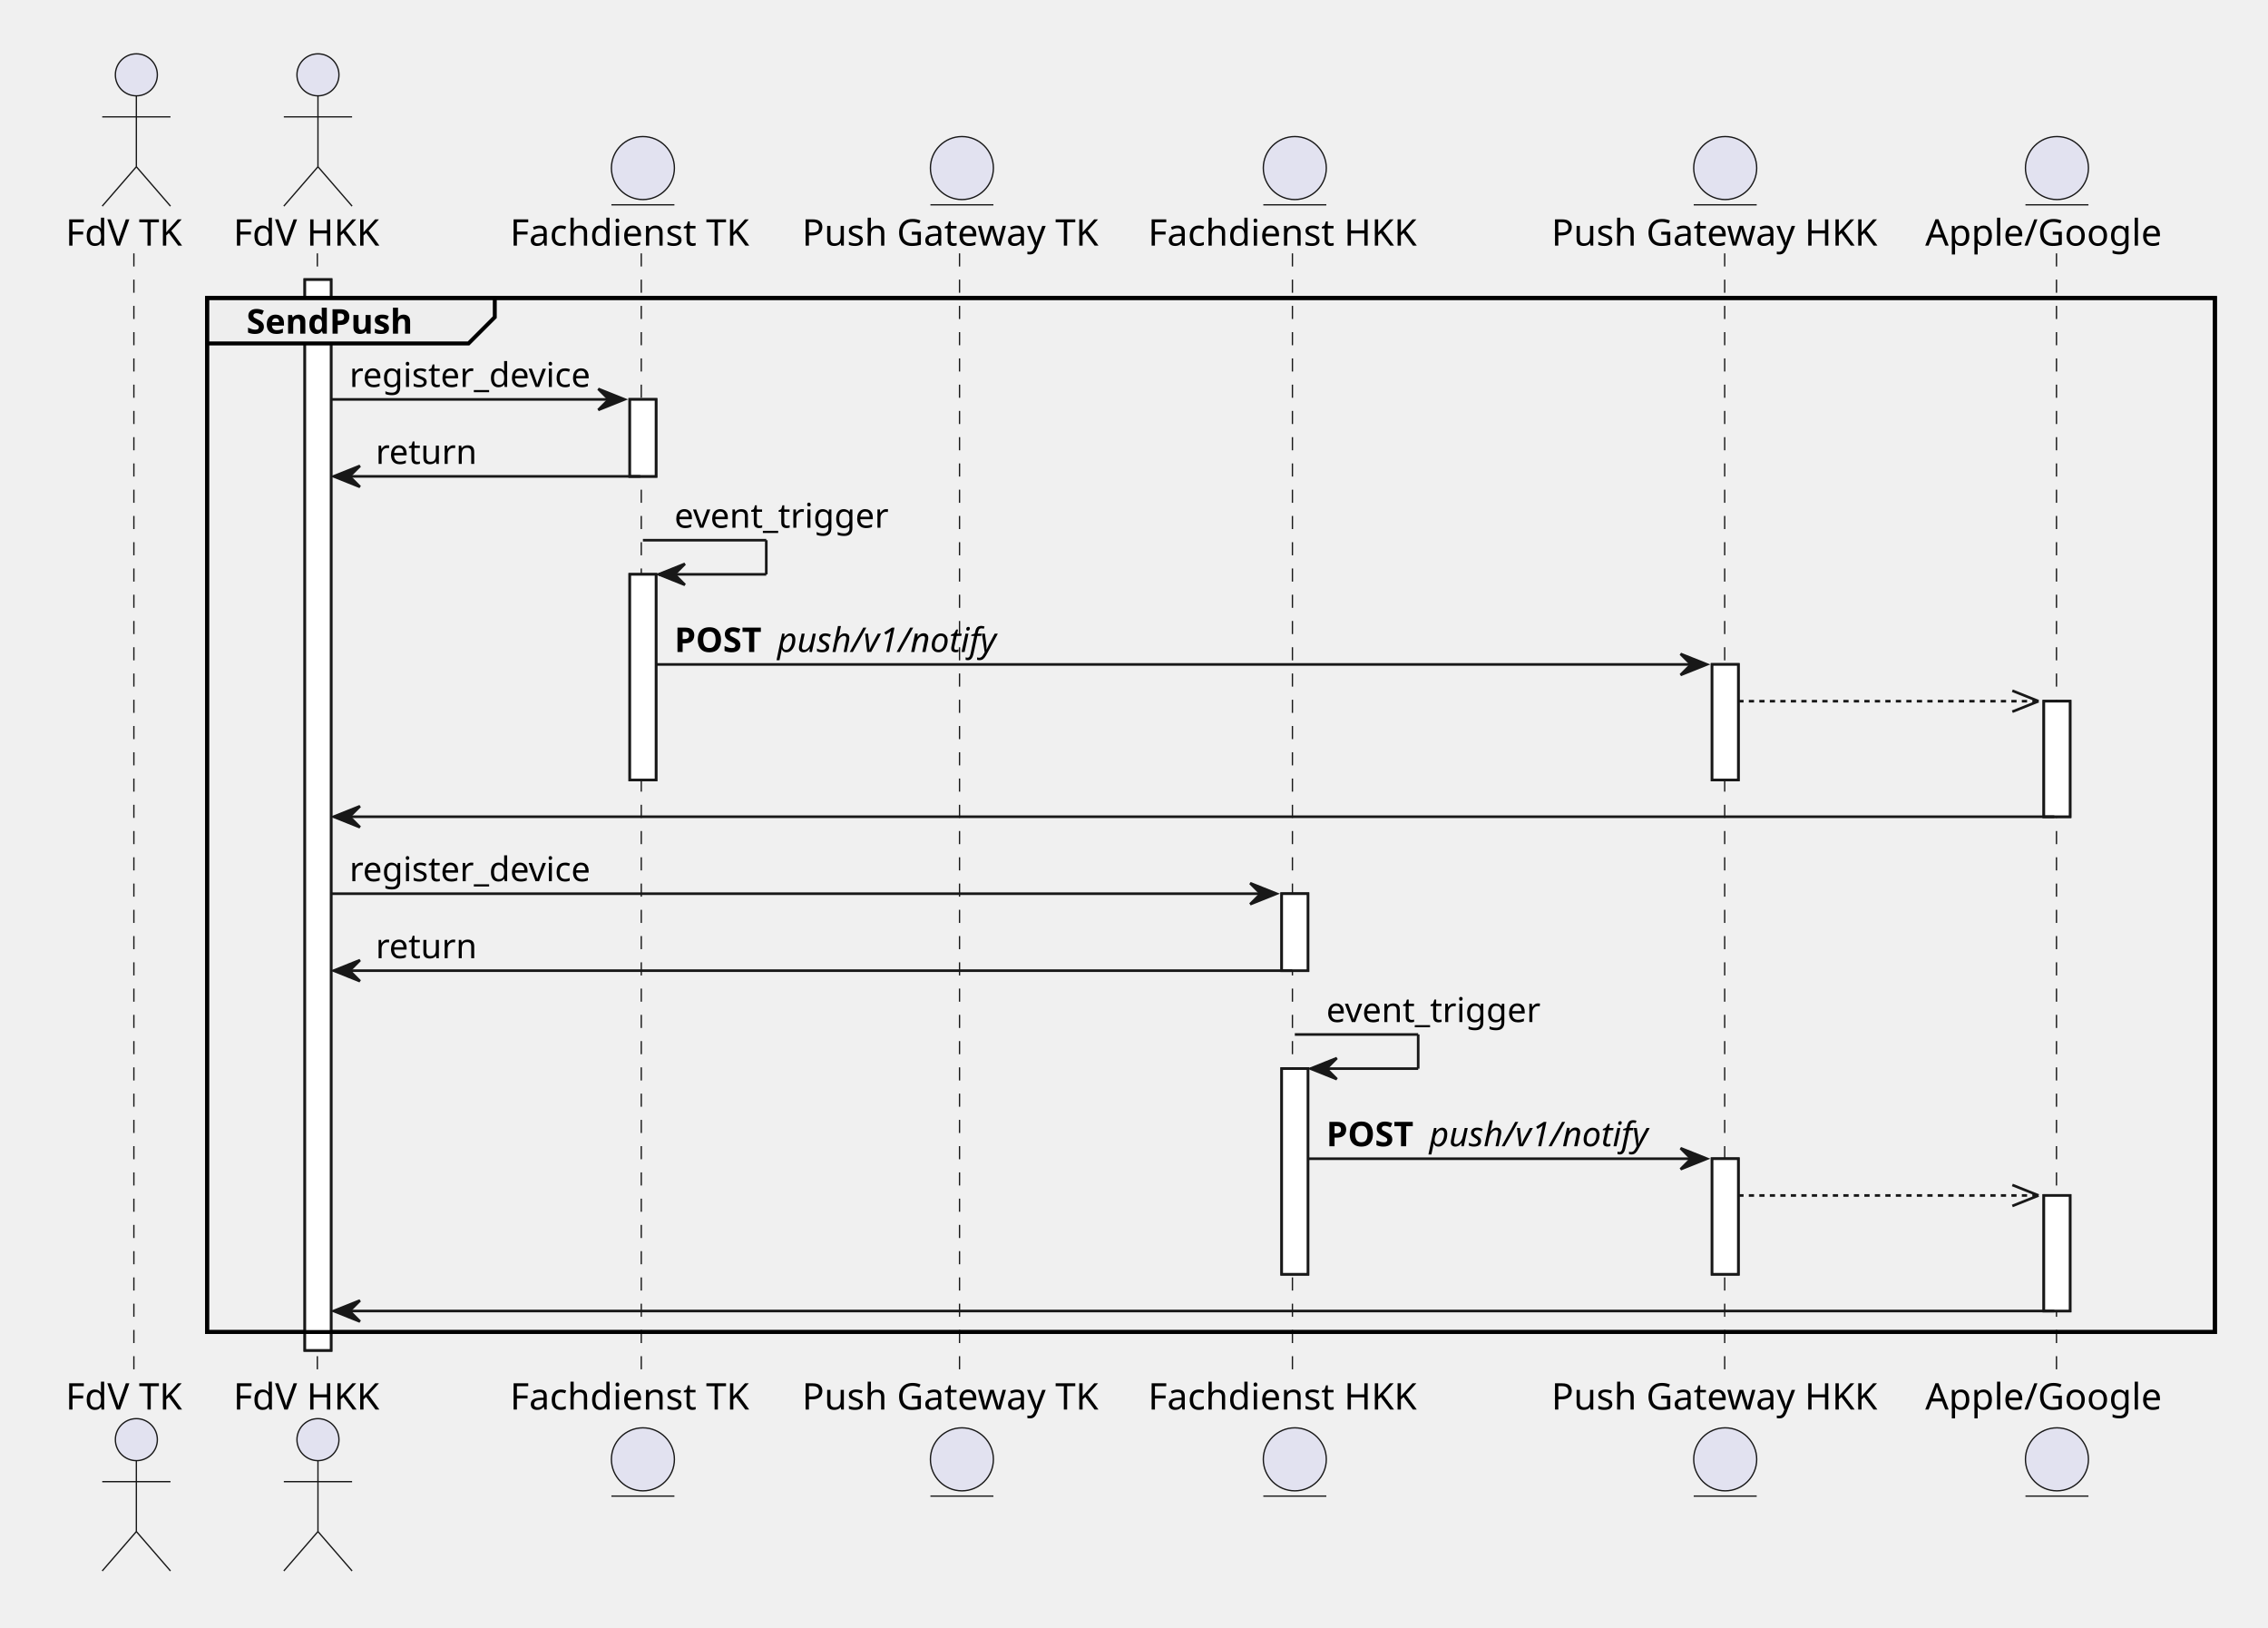
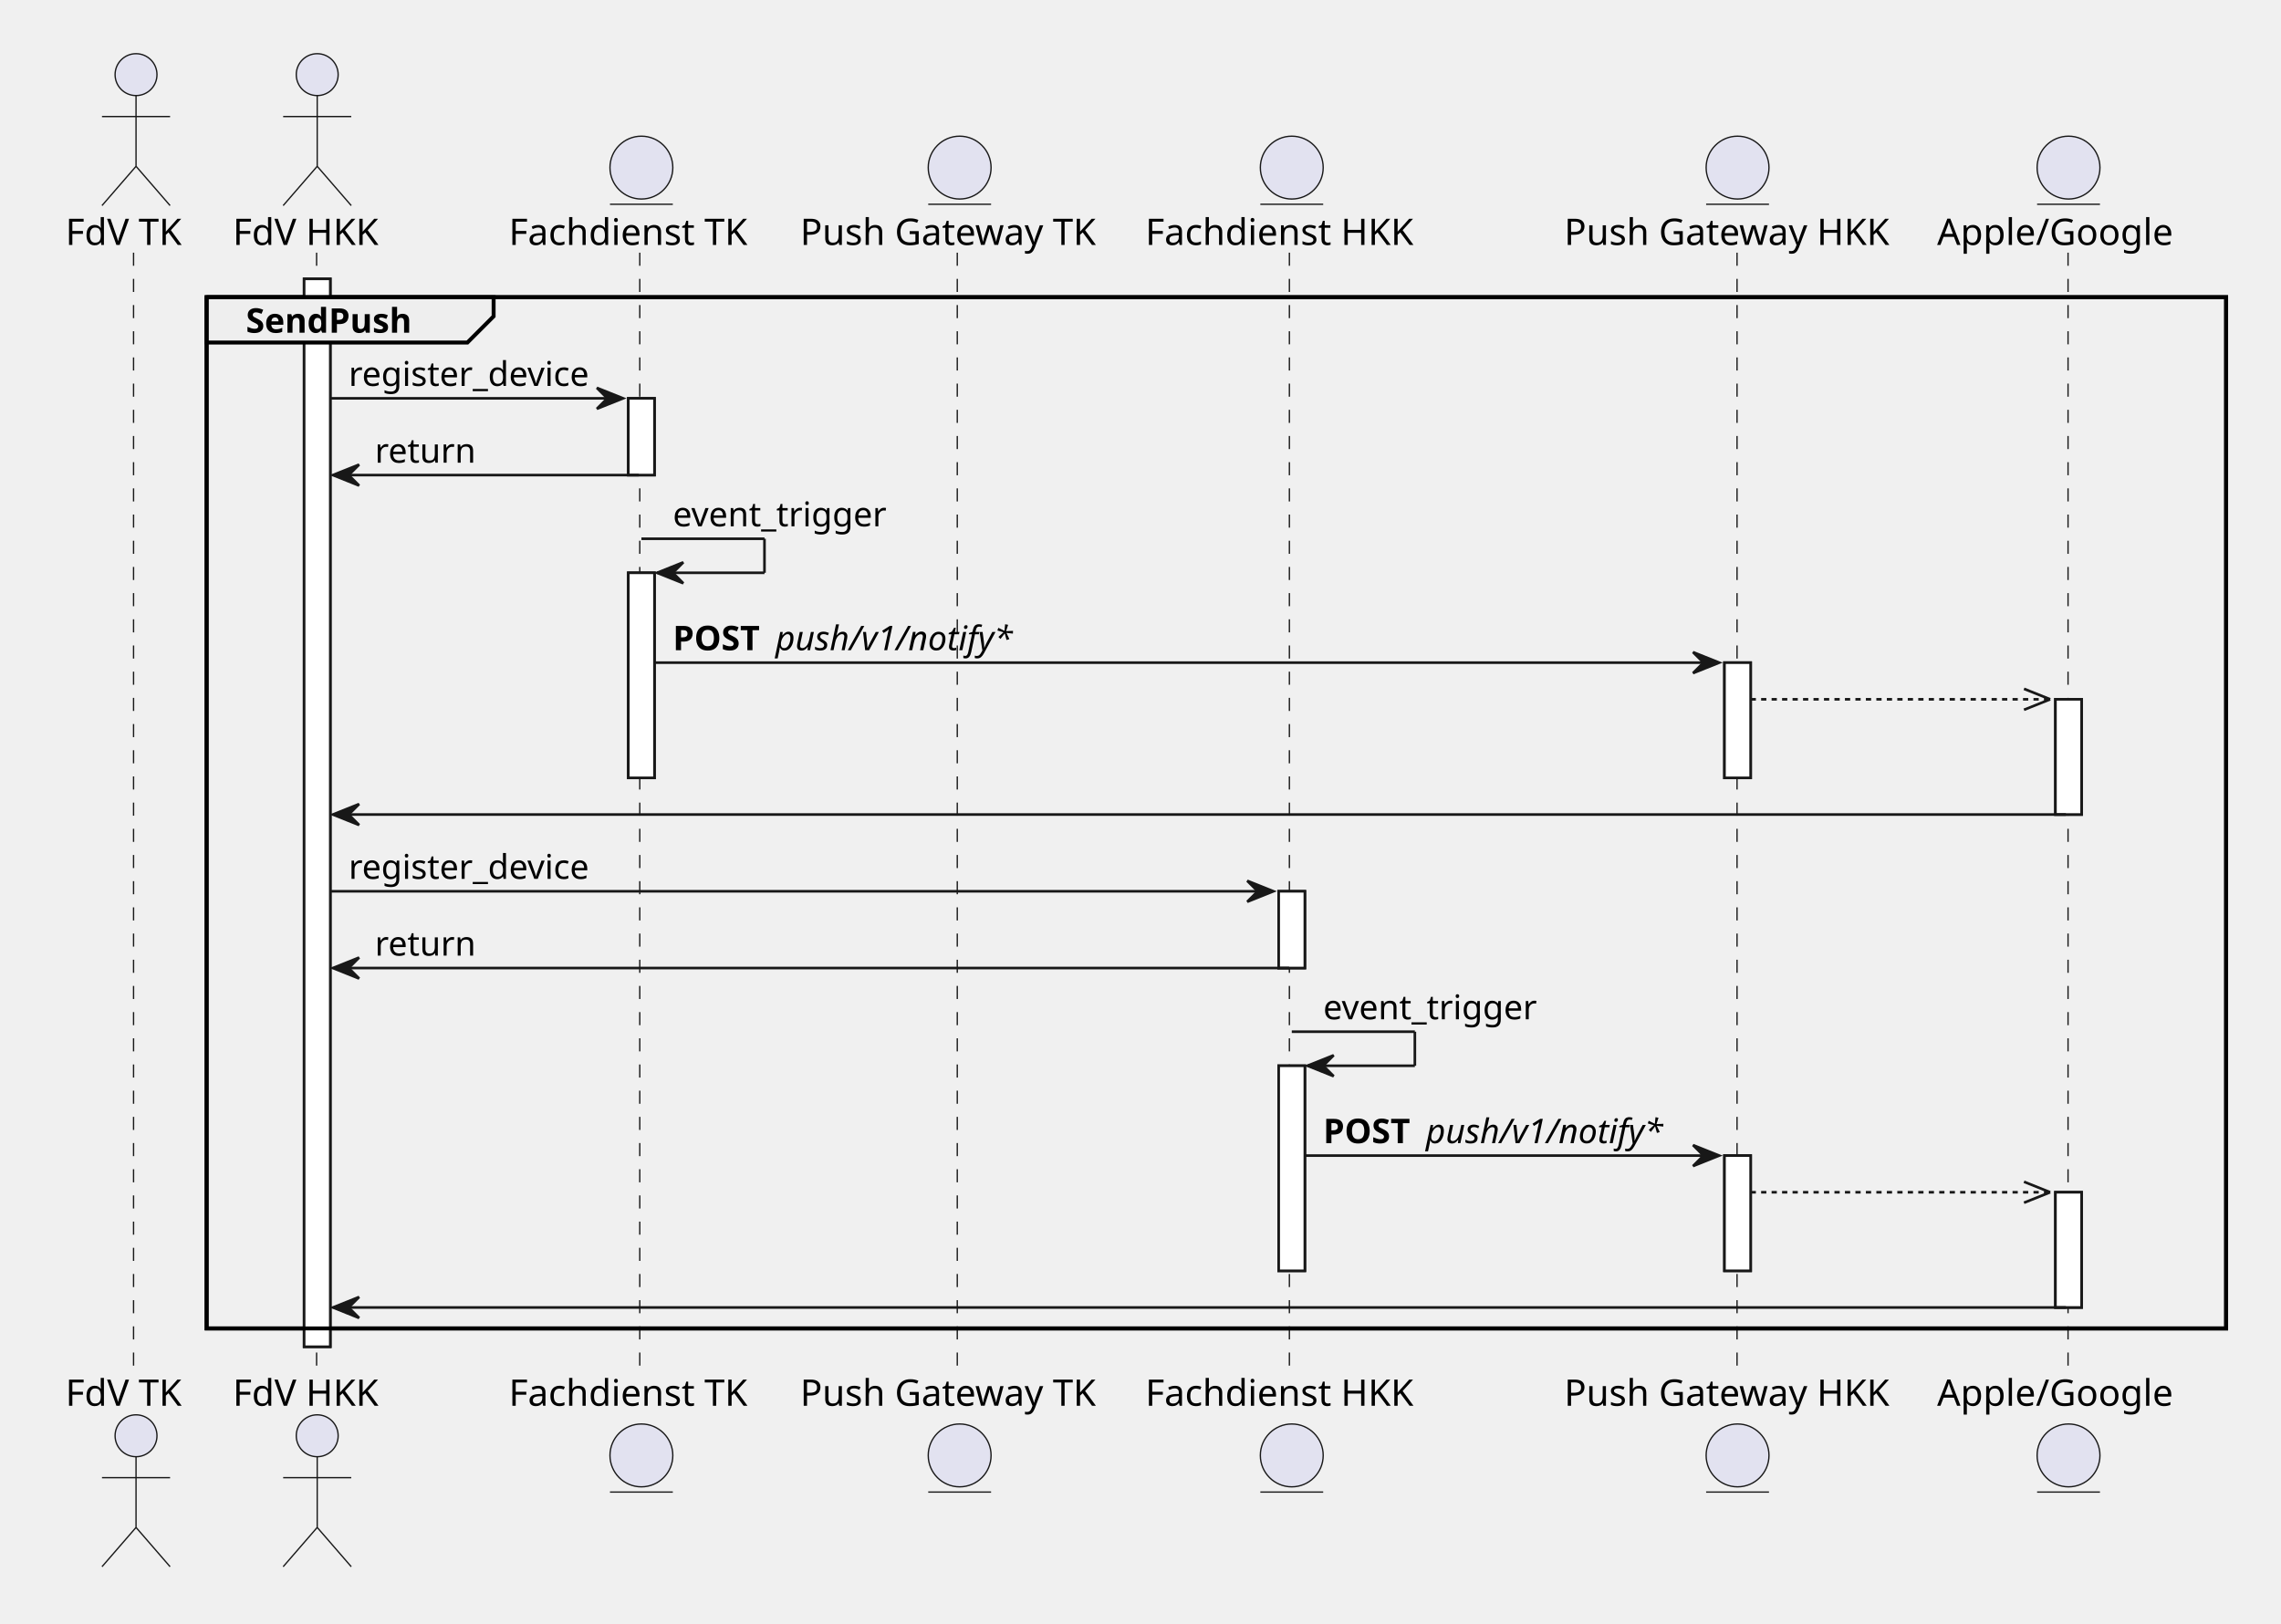
- <svg xmlns="http://www.w3.org/2000/svg" contentStyleType="text/css" data-diagram-type="SEQUENCE" height="620px" preserveAspectRatio="none" style="width:864px;height:620px;background:#FFFFFF;" version="1.1" viewBox="0 0 864 620" width="864px" zoomAndPan="magnify">
+ <svg xmlns="http://www.w3.org/2000/svg" contentStyleType="text/css" data-diagram-type="SEQUENCE" height="620px" preserveAspectRatio="none" style="width:871px;height:620px;background:#FFFFFF;" version="1.1" viewBox="0 0 871 620" width="871px" zoomAndPan="magnify">
  <defs />
  <g>
    <g>
      <rect fill="#FFFFFF" height="407.795" style="stroke:#181818;stroke-width:1;" width="10" x="116.126" y="106.488" />
    </g>
    <g>
      <rect fill="#FFFFFF" height="29.311" style="stroke:#181818;stroke-width:1;" width="10" x="239.916" y="152.109" />
    </g>
    <g>
      <rect fill="#FFFFFF" height="78.311" style="stroke:#181818;stroke-width:1;" width="10" x="239.916" y="218.731" />
    </g>
    <g>
      <rect fill="#FFFFFF" height="29.311" style="stroke:#181818;stroke-width:1;" width="10" x="488.263" y="340.352" />
    </g>
    <g>
      <rect fill="#FFFFFF" height="78.311" style="stroke:#181818;stroke-width:1;" width="10" x="488.263" y="406.973" />
    </g>
    <g>
-       <rect fill="#FFFFFF" height="44" style="stroke:#181818;stroke-width:1;" width="10" x="652.221" y="253.041" />
-     </g>
-     <g>
-       <rect fill="#FFFFFF" height="44" style="stroke:#181818;stroke-width:1;" width="10" x="652.221" y="441.283" />
-     </g>
-     <g>
-       <rect fill="#FFFFFF" height="44" style="stroke:#181818;stroke-width:1;" width="10" x="778.601" y="267.041" />
-     </g>
-     <g>
-       <rect fill="#FFFFFF" height="44" style="stroke:#181818;stroke-width:1;" width="10" x="778.601" y="455.283" />
-     </g>
-     <rect fill="none" height="393.795" style="stroke:#000000;stroke-width:1.5;" width="764.89" x="78.893" y="113.488" />
+       <rect fill="#FFFFFF" height="44" style="stroke:#181818;stroke-width:1;" width="10" x="658.486" y="253.041" />
+     </g>
+     <g>
+       <rect fill="#FFFFFF" height="44" style="stroke:#181818;stroke-width:1;" width="10" x="658.486" y="441.283" />
+     </g>
+     <g>
+       <rect fill="#FFFFFF" height="44" style="stroke:#181818;stroke-width:1;" width="10" x="784.866" y="267.041" />
+     </g>
+     <g>
+       <rect fill="#FFFFFF" height="44" style="stroke:#181818;stroke-width:1;" width="10" x="784.866" y="455.283" />
+     </g>
+     <rect fill="none" height="393.795" style="stroke:#000000;stroke-width:1.5;" width="771.155" x="78.893" y="113.488" />
    <g>
      <rect fill="#000000" fill-opacity="0" height="427.795" width="8" x="47.946" y="96.488" />
-       <line style="stroke:#181818;stroke-width:0.5;stroke-dasharray:5.0,5.0;" x1="51" x2="51" y1="96.488" y2="524.283" />
+       <line style="stroke:#181818;stroke-width:0.5;stroke-dasharray:5,5;" x1="51" x2="51" y1="96.488" y2="524.283" />
    </g>
    <g>
      <rect fill="#000000" fill-opacity="0" height="427.795" width="8" x="117.126" y="96.488" />
-       <line style="stroke:#181818;stroke-width:0.5;stroke-dasharray:5.0,5.0;" x1="120.893" x2="120.893" y1="96.488" y2="524.283" />
+       <line style="stroke:#181818;stroke-width:0.5;stroke-dasharray:5,5;" x1="120.893" x2="120.893" y1="96.488" y2="524.283" />
    </g>
    <g>
      <rect fill="#000000" fill-opacity="0" height="427.795" width="8" x="240.916" y="96.488" />
-       <line style="stroke:#181818;stroke-width:0.5;stroke-dasharray:5.0,5.0;" x1="244.297" x2="244.297" y1="96.488" y2="524.283" />
+       <line style="stroke:#181818;stroke-width:0.5;stroke-dasharray:5,5;" x1="244.297" x2="244.297" y1="96.488" y2="524.283" />
    </g>
    <g>
      <rect fill="#000000" fill-opacity="0" height="427.795" width="8" x="362.446" y="96.488" />
-       <line style="stroke:#181818;stroke-width:0.5;stroke-dasharray:5.0,5.0;" x1="365.535" x2="365.535" y1="96.488" y2="524.283" />
+       <line style="stroke:#181818;stroke-width:0.5;stroke-dasharray:5,5;" x1="365.535" x2="365.535" y1="96.488" y2="524.283" />
    </g>
    <g>
      <rect fill="#000000" fill-opacity="0" height="427.795" width="8" x="489.263" y="96.488" />
-       <line style="stroke:#181818;stroke-width:0.5;stroke-dasharray:5.0,5.0;" x1="492.356" x2="492.356" y1="96.488" y2="524.283" />
-     </g>
-     <g>
-       <rect fill="#000000" fill-opacity="0" height="427.795" width="8" x="653.221" y="96.488" />
-       <line style="stroke:#181818;stroke-width:0.5;stroke-dasharray:5.0,5.0;" x1="657.023" x2="657.023" y1="96.488" y2="524.283" />
-     </g>
-     <g>
-       <rect fill="#000000" fill-opacity="0" height="427.795" width="8" x="779.601" y="96.488" />
-       <line style="stroke:#181818;stroke-width:0.5;stroke-dasharray:5.0,5.0;" x1="783.419" x2="783.419" y1="96.488" y2="524.283" />
+       <line style="stroke:#181818;stroke-width:0.5;stroke-dasharray:5,5;" x1="492.356" x2="492.356" y1="96.488" y2="524.283" />
+     </g>
+     <g>
+       <rect fill="#000000" fill-opacity="0" height="427.795" width="8" x="659.486" y="96.488" />
+       <line style="stroke:#181818;stroke-width:0.5;stroke-dasharray:5,5;" x1="663.288" x2="663.288" y1="96.488" y2="524.283" />
+     </g>
+     <g>
+       <rect fill="#000000" fill-opacity="0" height="427.795" width="8" x="785.866" y="96.488" />
+       <line style="stroke:#181818;stroke-width:0.5;stroke-dasharray:5,5;" x1="789.684" x2="789.684" y1="96.488" y2="524.283" />
    </g>
    <g class="participant participant-head" data-participant="App">
      <text fill="#000000" font-family="sans-serif" font-size="14" lengthAdjust="spacing" textLength="47.893" x="25" y="93.535">FdV TK</text>
      <ellipse cx="51.946" cy="28.5" fill="#E2E2F0" rx="8" ry="8" style="stroke:#181818;stroke-width:0.5;" />
      <path d="M51.946,36.5 L51.946,63.5 M38.946,44.5 L64.946,44.5 M51.946,63.5 L38.946,78.5 M51.946,63.5 L64.946,78.5" fill="none" style="stroke:#181818;stroke-width:0.5;" />
    </g>
    <g class="participant participant-tail" data-participant="App">
      <text fill="#000000" font-family="sans-serif" font-size="14" lengthAdjust="spacing" textLength="47.893" x="25" y="536.818">FdV TK</text>
      <ellipse cx="51.946" cy="548.271" fill="#E2E2F0" rx="8" ry="8" style="stroke:#181818;stroke-width:0.5;" />
      <path d="M51.946,556.271 L51.946,583.271 M38.946,564.271 L64.946,564.271 M51.946,583.271 L38.946,598.271 M51.946,583.271 L64.946,598.271" fill="none" style="stroke:#181818;stroke-width:0.5;" />
    </g>
    <g class="participant participant-head" data-participant="App2">
      <text fill="#000000" font-family="sans-serif" font-size="14" lengthAdjust="spacing" textLength="58.468" x="88.893" y="93.535">FdV HKK</text>
      <ellipse cx="121.126" cy="28.5" fill="#E2E2F0" rx="8" ry="8" style="stroke:#181818;stroke-width:0.5;" />
      <path d="M121.126,36.5 L121.126,63.5 M108.126,44.5 L134.126,44.5 M121.126,63.5 L108.126,78.5 M121.126,63.5 L134.126,78.5" fill="none" style="stroke:#181818;stroke-width:0.5;" />
    </g>
    <g class="participant participant-tail" data-participant="App2">
      <text fill="#000000" font-family="sans-serif" font-size="14" lengthAdjust="spacing" textLength="58.468" x="88.893" y="536.818">FdV HKK</text>
      <ellipse cx="121.126" cy="548.271" fill="#E2E2F0" rx="8" ry="8" style="stroke:#181818;stroke-width:0.5;" />
      <path d="M121.126,556.271 L121.126,583.271 M108.126,564.271 L134.126,564.271 M121.126,583.271 L108.126,598.271 M121.126,583.271 L134.126,598.271" fill="none" style="stroke:#181818;stroke-width:0.5;" />
    </g>
    <g class="participant participant-head" data-participant="Fachdienst">
      <text fill="#000000" font-family="sans-serif" font-size="14" lengthAdjust="spacing" textLength="95.238" x="194.297" y="93.535">Fachdienst TK</text>
      <ellipse cx="244.916" cy="64" fill="#E2E2F0" rx="12" ry="12" style="stroke:#181818;stroke-width:0.5;" />
      <line style="stroke:#181818;stroke-width:0.5;" x1="232.916" x2="256.916" y1="78" y2="78" />
    </g>
    <g class="participant participant-tail" data-participant="Fachdienst">
      <text fill="#000000" font-family="sans-serif" font-size="14" lengthAdjust="spacing" textLength="95.238" x="194.297" y="536.818">Fachdienst TK</text>
      <ellipse cx="244.916" cy="555.771" fill="#E2E2F0" rx="12" ry="12" style="stroke:#181818;stroke-width:0.5;" />
      <line style="stroke:#181818;stroke-width:0.5;" x1="232.916" x2="256.916" y1="569.771" y2="569.771" />
    </g>
    <g class="participant participant-head" data-participant="NotificationService">
      <text fill="#000000" font-family="sans-serif" font-size="14" lengthAdjust="spacing" textLength="115.821" x="305.535" y="93.535">Push Gateway TK</text>
      <ellipse cx="366.446" cy="64" fill="#E2E2F0" rx="12" ry="12" style="stroke:#181818;stroke-width:0.5;" />
      <line style="stroke:#181818;stroke-width:0.5;" x1="354.446" x2="378.446" y1="78" y2="78" />
    </g>
    <g class="participant participant-tail" data-participant="NotificationService">
      <text fill="#000000" font-family="sans-serif" font-size="14" lengthAdjust="spacing" textLength="115.821" x="305.535" y="536.818">Push Gateway TK</text>
      <ellipse cx="366.446" cy="555.771" fill="#E2E2F0" rx="12" ry="12" style="stroke:#181818;stroke-width:0.5;" />
      <line style="stroke:#181818;stroke-width:0.5;" x1="354.446" x2="378.446" y1="569.771" y2="569.771" />
    </g>
    <g class="participant participant-head" data-participant="Fachdienst2">
      <text fill="#000000" font-family="sans-serif" font-size="14" lengthAdjust="spacing" textLength="105.814" x="437.356" y="93.535">Fachdienst HKK</text>
      <ellipse cx="493.263" cy="64" fill="#E2E2F0" rx="12" ry="12" style="stroke:#181818;stroke-width:0.5;" />
      <line style="stroke:#181818;stroke-width:0.5;" x1="481.263" x2="505.263" y1="78" y2="78" />
    </g>
    <g class="participant participant-tail" data-participant="Fachdienst2">
      <text fill="#000000" font-family="sans-serif" font-size="14" lengthAdjust="spacing" textLength="105.814" x="437.356" y="536.818">Fachdienst HKK</text>
      <ellipse cx="493.263" cy="555.771" fill="#E2E2F0" rx="12" ry="12" style="stroke:#181818;stroke-width:0.5;" />
      <line style="stroke:#181818;stroke-width:0.5;" x1="481.263" x2="505.263" y1="569.771" y2="569.771" />
    </g>
    <g class="participant participant-head" data-participant="NotificationService2">
-       <text fill="#000000" font-family="sans-serif" font-size="14" lengthAdjust="spacing" textLength="126.397" x="591.023" y="93.535">Push Gateway HKK</text>
-       <ellipse cx="657.221" cy="64" fill="#E2E2F0" rx="12" ry="12" style="stroke:#181818;stroke-width:0.5;" />
-       <line style="stroke:#181818;stroke-width:0.5;" x1="645.221" x2="669.221" y1="78" y2="78" />
+       <text fill="#000000" font-family="sans-serif" font-size="14" lengthAdjust="spacing" textLength="126.397" x="597.288" y="93.535">Push Gateway HKK</text>
+       <ellipse cx="663.486" cy="64" fill="#E2E2F0" rx="12" ry="12" style="stroke:#181818;stroke-width:0.5;" />
+       <line style="stroke:#181818;stroke-width:0.5;" x1="651.486" x2="675.486" y1="78" y2="78" />
    </g>
    <g class="participant participant-tail" data-participant="NotificationService2">
-       <text fill="#000000" font-family="sans-serif" font-size="14" lengthAdjust="spacing" textLength="126.397" x="591.023" y="536.818">Push Gateway HKK</text>
-       <ellipse cx="657.221" cy="555.771" fill="#E2E2F0" rx="12" ry="12" style="stroke:#181818;stroke-width:0.5;" />
-       <line style="stroke:#181818;stroke-width:0.5;" x1="645.221" x2="669.221" y1="569.771" y2="569.771" />
+       <text fill="#000000" font-family="sans-serif" font-size="14" lengthAdjust="spacing" textLength="126.397" x="597.288" y="536.818">Push Gateway HKK</text>
+       <ellipse cx="663.486" cy="555.771" fill="#E2E2F0" rx="12" ry="12" style="stroke:#181818;stroke-width:0.5;" />
+       <line style="stroke:#181818;stroke-width:0.5;" x1="651.486" x2="675.486" y1="569.771" y2="569.771" />
    </g>
    <g class="participant participant-head" data-participant="NotificationProvider">
-       <text fill="#000000" font-family="sans-serif" font-size="14" lengthAdjust="spacing" textLength="94.363" x="733.419" y="93.535">Apple/Google</text>
-       <ellipse cx="783.601" cy="64" fill="#E2E2F0" rx="12" ry="12" style="stroke:#181818;stroke-width:0.5;" />
-       <line style="stroke:#181818;stroke-width:0.5;" x1="771.601" x2="795.601" y1="78" y2="78" />
+       <text fill="#000000" font-family="sans-serif" font-size="14" lengthAdjust="spacing" textLength="94.363" x="739.684" y="93.535">Apple/Google</text>
+       <ellipse cx="789.866" cy="64" fill="#E2E2F0" rx="12" ry="12" style="stroke:#181818;stroke-width:0.5;" />
+       <line style="stroke:#181818;stroke-width:0.5;" x1="777.866" x2="801.866" y1="78" y2="78" />
    </g>
    <g class="participant participant-tail" data-participant="NotificationProvider">
-       <text fill="#000000" font-family="sans-serif" font-size="14" lengthAdjust="spacing" textLength="94.363" x="733.419" y="536.818">Apple/Google</text>
-       <ellipse cx="783.601" cy="555.771" fill="#E2E2F0" rx="12" ry="12" style="stroke:#181818;stroke-width:0.5;" />
-       <line style="stroke:#181818;stroke-width:0.5;" x1="771.601" x2="795.601" y1="569.771" y2="569.771" />
+       <text fill="#000000" font-family="sans-serif" font-size="14" lengthAdjust="spacing" textLength="94.363" x="739.684" y="536.818">Apple/Google</text>
+       <ellipse cx="789.866" cy="555.771" fill="#E2E2F0" rx="12" ry="12" style="stroke:#181818;stroke-width:0.5;" />
+       <line style="stroke:#181818;stroke-width:0.5;" x1="777.866" x2="801.866" y1="569.771" y2="569.771" />
    </g>
    <g>
      <rect fill="#FFFFFF" height="407.795" style="stroke:#181818;stroke-width:1;" width="10" x="116.126" y="106.488" />
    </g>
    <g>
      <rect fill="#FFFFFF" height="29.311" style="stroke:#181818;stroke-width:1;" width="10" x="239.916" y="152.109" />
    </g>
    <g>
      <rect fill="#FFFFFF" height="78.311" style="stroke:#181818;stroke-width:1;" width="10" x="239.916" y="218.731" />
    </g>
    <g>
      <rect fill="#FFFFFF" height="29.311" style="stroke:#181818;stroke-width:1;" width="10" x="488.263" y="340.352" />
    </g>
    <g>
      <rect fill="#FFFFFF" height="78.311" style="stroke:#181818;stroke-width:1;" width="10" x="488.263" y="406.973" />
    </g>
    <g>
-       <rect fill="#FFFFFF" height="44" style="stroke:#181818;stroke-width:1;" width="10" x="652.221" y="253.041" />
-     </g>
-     <g>
-       <rect fill="#FFFFFF" height="44" style="stroke:#181818;stroke-width:1;" width="10" x="652.221" y="441.283" />
-     </g>
-     <g>
-       <rect fill="#FFFFFF" height="44" style="stroke:#181818;stroke-width:1;" width="10" x="778.601" y="267.041" />
-     </g>
-     <g>
-       <rect fill="#FFFFFF" height="44" style="stroke:#181818;stroke-width:1;" width="10" x="778.601" y="455.283" />
+       <rect fill="#FFFFFF" height="44" style="stroke:#181818;stroke-width:1;" width="10" x="658.486" y="253.041" />
+     </g>
+     <g>
+       <rect fill="#FFFFFF" height="44" style="stroke:#181818;stroke-width:1;" width="10" x="658.486" y="441.283" />
+     </g>
+     <g>
+       <rect fill="#FFFFFF" height="44" style="stroke:#181818;stroke-width:1;" width="10" x="784.866" y="267.041" />
+     </g>
+     <g>
+       <rect fill="#FFFFFF" height="44" style="stroke:#181818;stroke-width:1;" width="10" x="784.866" y="455.283" />
    </g>
    <path d="M78.893,113.488 L188.486,113.488 L188.486,120.799 L178.486,130.799 L78.893,130.799 L78.893,113.488" fill="#EEEEEE" style="stroke:#000000;stroke-width:1.5;" />
-     <rect fill="none" height="393.795" style="stroke:#000000;stroke-width:1.5;" width="764.89" x="78.893" y="113.488" />
+     <rect fill="none" height="393.795" style="stroke:#000000;stroke-width:1.5;" width="771.155" x="78.893" y="113.488" />
    <text fill="#000000" font-family="sans-serif" font-size="13" font-weight="bold" lengthAdjust="spacing" textLength="64.594" x="93.893" y="127.057">SendPush</text>
    <g class="message" data-participant-1="App2" data-participant-2="Fachdienst">
      <polygon fill="#181818" points="227.916,148.109,237.916,152.109,227.916,156.109,231.916,152.109" style="stroke:#181818;stroke-width:1;" />
      <line style="stroke:#181818;stroke-width:1;" x1="126.126" x2="233.916" y1="152.109" y2="152.109" />
      <text fill="#000000" font-family="sans-serif" font-size="13" lengthAdjust="spacing" textLength="94.79" x="133.126" y="147.367">register_device</text>
    </g>
    <g class="message" data-participant-1="Fachdienst" data-participant-2="App2">
      <polygon fill="#181818" points="137.126,177.42,127.126,181.42,137.126,185.42,133.126,181.42" style="stroke:#181818;stroke-width:1;" />
      <line style="stroke:#181818;stroke-width:1;" x1="131.126" x2="243.916" y1="181.42" y2="181.42" />
      <text fill="#000000" font-family="sans-serif" font-size="13" lengthAdjust="spacing" textLength="38.879" x="143.126" y="176.678">return</text>
    </g>
    <g class="message" data-participant-1="Fachdienst" data-participant-2="Fachdienst">
      <line style="stroke:#181818;stroke-width:1;" x1="244.916" x2="291.916" y1="205.731" y2="205.731" />
      <line style="stroke:#181818;stroke-width:1;" x1="291.916" x2="291.916" y1="205.731" y2="218.731" />
      <line style="stroke:#181818;stroke-width:1;" x1="250.916" x2="291.916" y1="218.731" y2="218.731" />
      <polygon fill="#181818" points="260.916,214.731,250.916,218.731,260.916,222.731,256.916,218.731" style="stroke:#181818;stroke-width:1;" />
      <text fill="#000000" font-family="sans-serif" font-size="13" lengthAdjust="spacing" textLength="83.357" x="256.916" y="200.988">event_trigger</text>
    </g>
    <g class="message" data-participant-1="Fachdienst" data-participant-2="NotificationService2">
-       <polygon fill="#181818" points="640.221,249.041,650.221,253.041,640.221,257.041,644.221,253.041" style="stroke:#181818;stroke-width:1;" />
-       <line style="stroke:#181818;stroke-width:1;" x1="249.916" x2="646.221" y1="253.041" y2="253.041" />
+       <polygon fill="#181818" points="646.486,249.041,656.486,253.041,646.486,257.041,650.486,253.041" style="stroke:#181818;stroke-width:1;" />
+       <line style="stroke:#181818;stroke-width:1;" x1="249.916" x2="652.486" y1="253.041" y2="253.041" />
      <text fill="#000000" font-family="sans-serif" font-size="13" font-weight="bold" lengthAdjust="spacing" textLength="35.071" x="256.916" y="248.299">POST</text>
      <text fill="#000000" font-family="sans-serif" font-size="13" lengthAdjust="spacing" textLength="4.113" x="291.987" y="248.299"> </text>
-       <text fill="#000000" font-family="sans-serif" font-size="13" font-style="italic" lengthAdjust="spacing" textLength="95.773" x="296.1" y="248.299">push/v1/notify</text>
+       <text fill="#000000" font-family="sans-serif" font-size="13" font-style="italic" lengthAdjust="spacing" textLength="102.039" x="296.1" y="248.299">push/v1/notify*</text>
    </g>
    <g class="message" data-participant-1="NotificationService2" data-participant-2="NotificationProvider">
-       <line style="stroke:#181818;stroke-width:1;" x1="776.601" x2="766.601" y1="267.041" y2="263.041" />
-       <line style="stroke:#181818;stroke-width:1;" x1="776.601" x2="766.601" y1="267.041" y2="271.041" />
-       <line style="stroke:#181818;stroke-width:1;stroke-dasharray:2.0,2.0;" x1="662.221" x2="777.601" y1="267.041" y2="267.041" />
+       <line style="stroke:#181818;stroke-width:1;" x1="782.866" x2="772.866" y1="267.041" y2="263.041" />
+       <line style="stroke:#181818;stroke-width:1;" x1="782.866" x2="772.866" y1="267.041" y2="271.041" />
+       <line style="stroke:#181818;stroke-width:1;stroke-dasharray:2,2;" x1="668.486" x2="783.866" y1="267.041" y2="267.041" />
    </g>
    <g class="message" data-participant-1="NotificationProvider" data-participant-2="App2">
      <polygon fill="#181818" points="137.126,307.041,127.126,311.041,137.126,315.041,133.126,311.041" style="stroke:#181818;stroke-width:1;" />
-       <line style="stroke:#181818;stroke-width:1;" x1="131.126" x2="782.601" y1="311.041" y2="311.041" />
+       <line style="stroke:#181818;stroke-width:1;" x1="131.126" x2="788.866" y1="311.041" y2="311.041" />
    </g>
    <g class="message" data-participant-1="App2" data-participant-2="Fachdienst2">
      <polygon fill="#181818" points="476.263,336.352,486.263,340.352,476.263,344.352,480.263,340.352" style="stroke:#181818;stroke-width:1;" />
      <line style="stroke:#181818;stroke-width:1;" x1="126.126" x2="482.263" y1="340.352" y2="340.352" />
      <text fill="#000000" font-family="sans-serif" font-size="13" lengthAdjust="spacing" textLength="94.79" x="133.126" y="335.609">register_device</text>
    </g>
    <g class="message" data-participant-1="Fachdienst2" data-participant-2="App2">
      <polygon fill="#181818" points="137.126,365.662,127.126,369.662,137.126,373.662,133.126,369.662" style="stroke:#181818;stroke-width:1;" />
      <line style="stroke:#181818;stroke-width:1;" x1="131.126" x2="492.263" y1="369.662" y2="369.662" />
      <text fill="#000000" font-family="sans-serif" font-size="13" lengthAdjust="spacing" textLength="38.879" x="143.126" y="364.92">return</text>
    </g>
    <g class="message" data-participant-1="Fachdienst2" data-participant-2="Fachdienst2">
      <line style="stroke:#181818;stroke-width:1;" x1="493.263" x2="540.263" y1="393.973" y2="393.973" />
      <line style="stroke:#181818;stroke-width:1;" x1="540.263" x2="540.263" y1="393.973" y2="406.973" />
      <line style="stroke:#181818;stroke-width:1;" x1="499.263" x2="540.263" y1="406.973" y2="406.973" />
      <polygon fill="#181818" points="509.263,402.973,499.263,406.973,509.263,410.973,505.263,406.973" style="stroke:#181818;stroke-width:1;" />
      <text fill="#000000" font-family="sans-serif" font-size="13" lengthAdjust="spacing" textLength="83.357" x="505.263" y="389.231">event_trigger</text>
    </g>
    <g class="message" data-participant-1="Fachdienst2" data-participant-2="NotificationService2">
-       <polygon fill="#181818" points="640.221,437.283,650.221,441.283,640.221,445.283,644.221,441.283" style="stroke:#181818;stroke-width:1;" />
-       <line style="stroke:#181818;stroke-width:1;" x1="498.263" x2="646.221" y1="441.283" y2="441.283" />
+       <polygon fill="#181818" points="646.486,437.283,656.486,441.283,646.486,445.283,650.486,441.283" style="stroke:#181818;stroke-width:1;" />
+       <line style="stroke:#181818;stroke-width:1;" x1="498.263" x2="652.486" y1="441.283" y2="441.283" />
      <text fill="#000000" font-family="sans-serif" font-size="13" font-weight="bold" lengthAdjust="spacing" textLength="35.071" x="505.263" y="436.541">POST</text>
      <text fill="#000000" font-family="sans-serif" font-size="13" lengthAdjust="spacing" textLength="4.113" x="540.334" y="436.541"> </text>
-       <text fill="#000000" font-family="sans-serif" font-size="13" font-style="italic" lengthAdjust="spacing" textLength="95.773" x="544.447" y="436.541">push/v1/notify</text>
+       <text fill="#000000" font-family="sans-serif" font-size="13" font-style="italic" lengthAdjust="spacing" textLength="102.039" x="544.447" y="436.541">push/v1/notify*</text>
    </g>
    <g class="message" data-participant-1="NotificationService2" data-participant-2="NotificationProvider">
-       <line style="stroke:#181818;stroke-width:1;" x1="776.601" x2="766.601" y1="455.283" y2="451.283" />
-       <line style="stroke:#181818;stroke-width:1;" x1="776.601" x2="766.601" y1="455.283" y2="459.283" />
-       <line style="stroke:#181818;stroke-width:1;stroke-dasharray:2.0,2.0;" x1="662.221" x2="777.601" y1="455.283" y2="455.283" />
+       <line style="stroke:#181818;stroke-width:1;" x1="782.866" x2="772.866" y1="455.283" y2="451.283" />
+       <line style="stroke:#181818;stroke-width:1;" x1="782.866" x2="772.866" y1="455.283" y2="459.283" />
+       <line style="stroke:#181818;stroke-width:1;stroke-dasharray:2,2;" x1="668.486" x2="783.866" y1="455.283" y2="455.283" />
    </g>
    <g class="message" data-participant-1="NotificationProvider" data-participant-2="App2">
      <polygon fill="#181818" points="137.126,495.283,127.126,499.283,137.126,503.283,133.126,499.283" style="stroke:#181818;stroke-width:1;" />
-       <line style="stroke:#181818;stroke-width:1;" x1="131.126" x2="782.601" y1="499.283" y2="499.283" />
+       <line style="stroke:#181818;stroke-width:1;" x1="131.126" x2="788.866" y1="499.283" y2="499.283" />
    </g>
  </g>
</svg>
